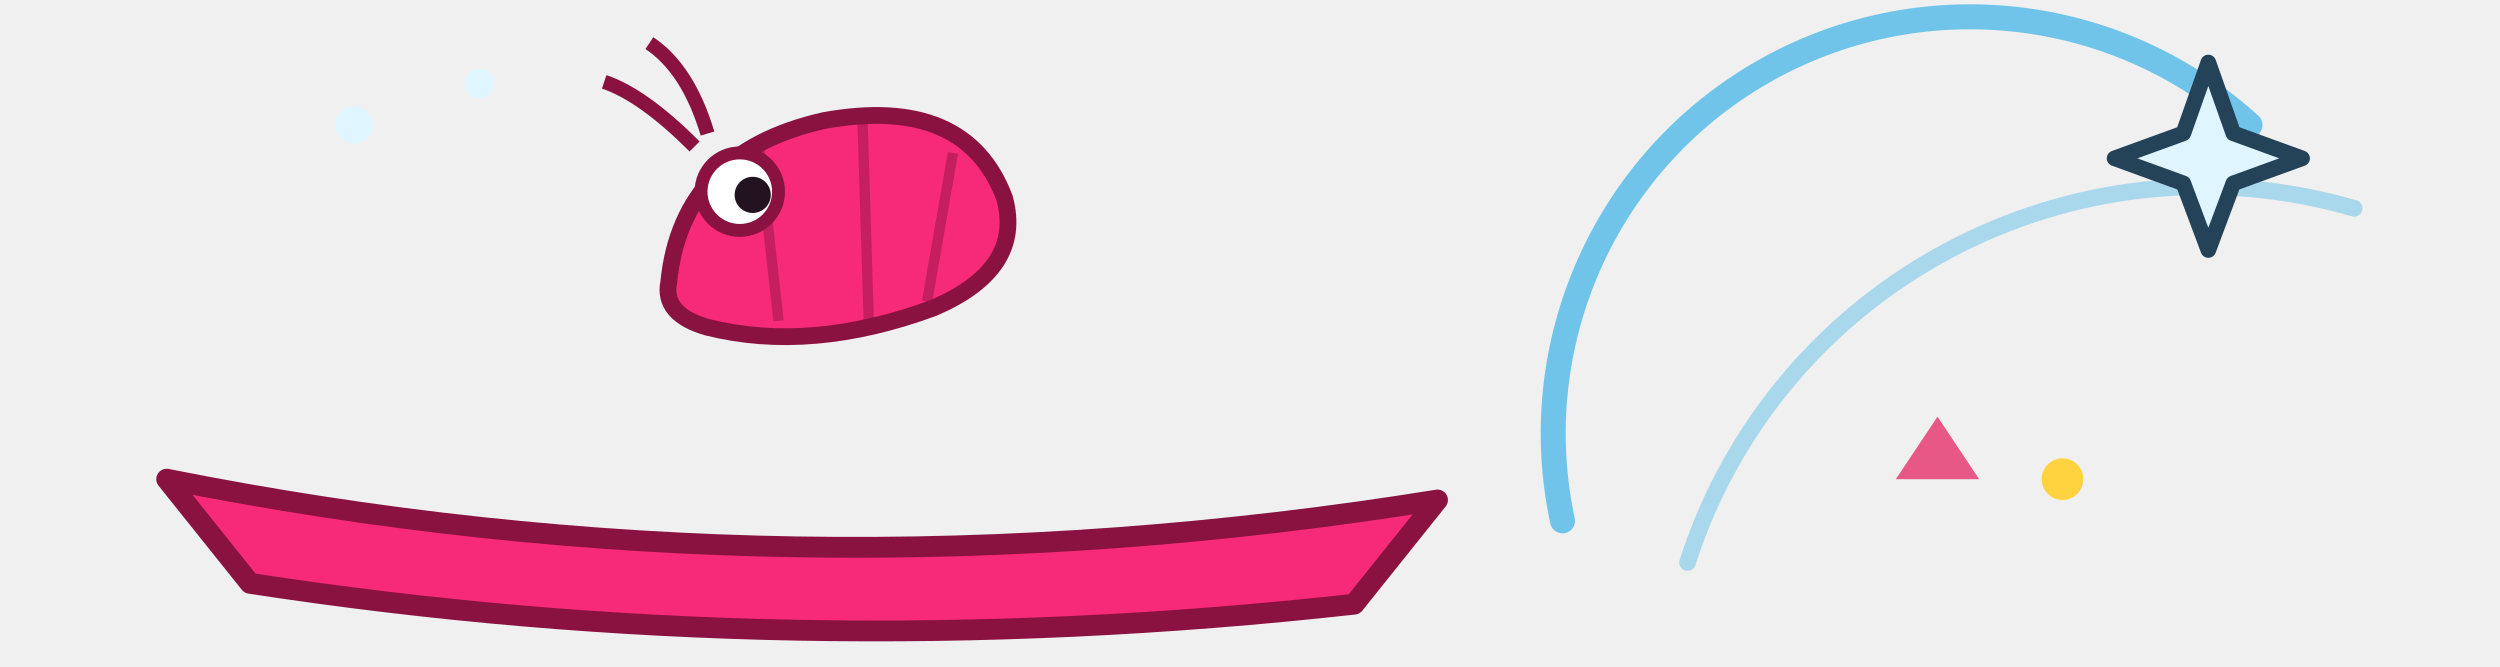
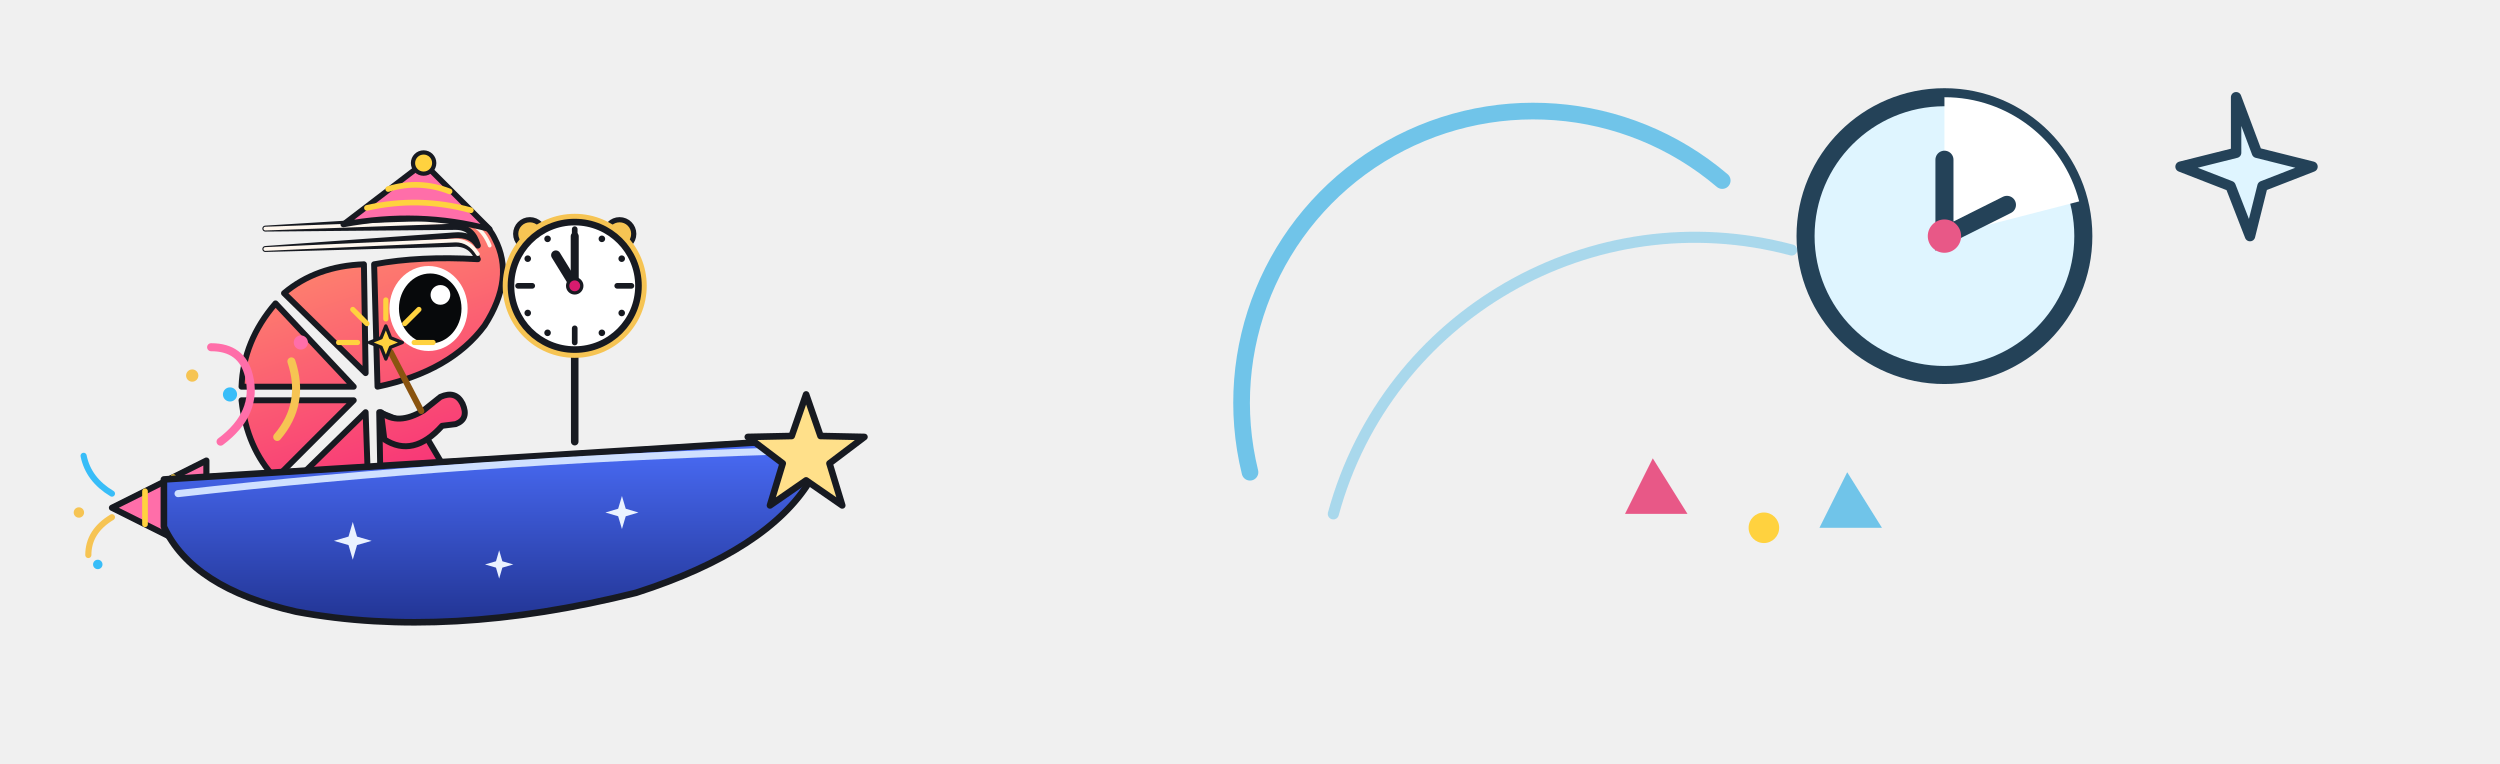
- <svg xmlns="http://www.w3.org/2000/svg" width="240" height="64" viewBox="0 0 240 64">
-   <path d="M150 50 A40 40 0 0 1 216 12" fill="none" stroke="#70c4e9" stroke-width="2.4" stroke-linecap="round" />
-   <path d="M162 54 A52 52 0 0 1 226 20" fill="none" stroke="#70c4e9" stroke-width="1.6" stroke-linecap="round" opacity="0.55" />
-   <path d="M212 6 L214.4 12.8 L221 15.2 L214.4 17.6 L212 24 L209.6 17.6 L203 15.2 L209.6 12.8Z" fill="#dff5ff" stroke="#244258" stroke-width="1.5" stroke-linejoin="round" />
-   <path d="M16 46 Q76 58 138 48 L130 58 Q76 64 24 56Z" fill="#f72a79" stroke="#8a1240" stroke-width="2" stroke-linejoin="round" />
-   <g transform="translate(58 6) scale(0.62)">
-     <path d="M10 34 Q12 14 34 9 Q56 5 62 21 Q65 32 51 38 Q32 45 16 41 Q9 39 10 34Z" fill="#f72a79" stroke="#8a1240" stroke-width="2.6" />
-     <path d="M24 13 L27 40 M40 9 L41 41 M54 14 L50 37" fill="none" stroke="#8a1240" stroke-width="1.6" opacity="0.45" />
-     <circle cx="21" cy="20" r="6" fill="#fff" stroke="#8a1240" stroke-width="2" />
-     <circle cx="23" cy="20.5" r="2.8" fill="#231320" />
-     <path d="M14 13 Q6 5 0 3 M16 11 Q13 1 7 -3" fill="none" stroke="#8a1240" stroke-width="2.2" />
+ <svg xmlns="http://www.w3.org/2000/svg" width="360" height="110" viewBox="0 0 360 110">
+   <g transform="translate(10 16) scale(0.34)">
+     <defs>
+       <linearGradient id="b-shrimp" gradientUnits="userSpaceOnUse" x1="25" y1="0" x2="85" y2="180">
+         <stop stop-color="#ff956b" />
+         <stop offset="1" stop-color="#f72a79" />
+       </linearGradient>
+       <linearGradient id="b-night-hull" gradientUnits="userSpaceOnUse" x1="180" y1="140" x2="180" y2="224">
+         <stop stop-color="#4a6cf7" />
+         <stop offset="1" stop-color="#1e2f8a" />
+       </linearGradient>
+       <linearGradient id="b-star-ram" gradientUnits="userSpaceOnUse" x1="312" y1="120" x2="312" y2="172">
+         <stop stop-color="#ffe08a" />
+         <stop offset="1" stop-color="#f0a92e" />
+       </linearGradient>
+     </defs>
+     <g stroke-linecap="round" stroke-linejoin="round">
+       <path d="M18 162 Q8 156 6 146" fill="none" stroke="#38bdf8" stroke-width="2.6" />
+       <path d="M18 172 Q8 178 8 188" fill="none" stroke="#f6c453" stroke-width="2.6" />
+       <circle cx="4" cy="170" r="2.2" fill="#f6c453" />
+       <circle cx="12" cy="192" r="2" fill="#38bdf8" />
+       <path d="M58 148 L18 168 L58 188 Z" fill="#ff6ea9" stroke="#171a21" stroke-width="2.6" />
+       <path d="M44 155 L44 181 M32 161 L32 175" fill="none" stroke="#ffd23f" stroke-width="2.4" />
+     </g>
+     <g transform="translate(70 44) scale(0.72)">
+       <g stroke="#171a21" stroke-width="3.5" stroke-linecap="round" stroke-linejoin="round">
+         <path d="M18 8 L131 1 Q147 1 153 14 Q165 37 147 65 Q127 92 84 101 L82 29 Q109 24 143 26 Q139 16 128 17 L18 20 L129 12 Q139 11 143 18 Q140 7 130 7Z" fill="url(#b-shrimp)" />
+         <path d="M76 29 Q48 30 29 46 L77 93Z" fill="url(#b-shrimp)" />
+         <path d="M24 52 Q5 74 4 101 L70 101Z" fill="url(#b-shrimp)" />
+         <path d="M4 109 Q7 137 24 155 L70 109Z" fill="url(#b-shrimp)" />
+         <path d="M77 116 L31 161 Q51 174 79 175Z" fill="url(#b-shrimp)" />
+         <path d="M85 116 L86 172 Q110 166 123 148 L110 126Z" fill="url(#b-shrimp)" />
+         <path d="M86 116 Q96 124 111 115 L121 107 Q130 103 134 111 Q138 120 130 123 L122 124 Q105 143 88 132Z" fill="url(#b-shrimp)" />
+       </g>
+       <ellipse cx="114" cy="55" rx="23" ry="25" fill="#fff" />
+       <ellipse cx="115" cy="55" rx="18.4" ry="20.6" fill="#07090b" />
+       <circle cx="121" cy="47" r="5.8" fill="#fff" />
+       <path d="M18 8 L130 4 Q144 3 150 18 M18 20 L130 15 Q138 15 143 23" fill="none" stroke="#fff7ee" stroke-width="2.2" stroke-linecap="round" />
+     </g>
+     <path d="M40 156 L296 140 Q312 144 314 156 Q296 186 240 204 Q160 224 96 212 Q52 202 40 176 Z" fill="url(#b-night-hull)" stroke="#171a21" stroke-width="2.8" stroke-linejoin="round" />
+     <path d="M46 162 Q170 148 300 144" fill="none" stroke="#cfe0ff" stroke-width="3" stroke-linecap="round" />
+     <g fill="#eaf2ff">
+       <path d="M0 -8 L1.8 -1.8 L8 0 L1.8 1.8 L0 8 L-1.8 1.8 L-8 0 L-1.8 -1.8Z" transform="translate(120 182)" />
+       <path d="M0 -6 L1.35 -1.35 L6 0 L1.35 1.35 L0 6 L-1.35 1.35 L-6 0 L-1.35 -1.35Z" transform="translate(182 192)" />
+       <path d="M0 -7 L1.6 -1.6 L7 0 L1.6 1.6 L0 7 L-1.6 1.6 L-7 0 L-1.6 -1.6Z" transform="translate(234 170)" />
+     </g>
+     <path d="M0 -26 L6.1 -8.4 L24.7 -8 L9.9 3.2 L15.3 21 L0 10.4 L-15.3 21 L-9.9 3.2 L-24.7 -8 L-6.1 -8.4 Z" transform="translate(312 146)" fill="url(#b-star-ram)" stroke="#171a21" stroke-width="2.8" stroke-linejoin="round" />
+     <g fill="none" stroke-linecap="round">
+       <path d="M64 140 Q80 128 76 112 Q73 100 60 100" stroke="#ff6ea9" stroke-width="3.4" />
+       <path d="M88 138 Q100 124 94 106" stroke="#f6c453" stroke-width="3.4" />
+     </g>
+     <circle cx="68" cy="120" r="3" fill="#38bdf8" />
+     <circle cx="98" cy="98" r="3" fill="#ff6ea9" />
+     <circle cx="52" cy="112" r="2.6" fill="#f6c453" />
+     <g stroke-linecap="round" stroke-linejoin="round">
+       <path d="M214 140 L214 101" fill="none" stroke="#171a21" stroke-width="3.2" />
+       <circle cx="195" cy="52" r="6" fill="#f6c453" stroke="#171a21" stroke-width="2.2" />
+       <circle cx="233" cy="52" r="6" fill="#f6c453" stroke="#171a21" stroke-width="2.2" />
+       <circle cx="214" cy="74" r="29" fill="none" stroke="#f6c453" stroke-width="3" />
+       <circle cx="214" cy="74" r="27" fill="#fff" stroke="#171a21" stroke-width="2.8" />
+       <g stroke="#171a21" stroke-width="2.4">
+         <path d="M214 50 L214 56 M238 74 L232 74 M214 98 L214 92 M190 74 L196 74" />
+       </g>
+       <g fill="#171a21" stroke="none">
+         <circle cx="225.5" cy="54.1" r="1.4" />
+         <circle cx="233.9" cy="62.5" r="1.4" />
+         <circle cx="233.9" cy="85.5" r="1.4" />
+         <circle cx="225.5" cy="93.9" r="1.4" />
+         <circle cx="202.5" cy="93.9" r="1.4" />
+         <circle cx="194.1" cy="85.5" r="1.4" />
+         <circle cx="194.1" cy="62.5" r="1.4" />
+         <circle cx="202.5" cy="54.1" r="1.4" />
+       </g>
+       <path d="M214 74 L214 53" fill="none" stroke="#171a21" stroke-width="3.4" />
+       <path d="M214 74 L206 61" fill="none" stroke="#171a21" stroke-width="4" />
+       <circle cx="214" cy="74" r="3" fill="#d81b6e" stroke="#171a21" stroke-width="1.4" />
+     </g>
+     <g stroke-linecap="round" stroke-linejoin="round">
+       <path d="M116 48 L150 22 L178 50 Q148 42 116 48Z" fill="#ff6ea9" stroke="#171a21" stroke-width="2.4" />
+       <path d="M126 41 Q148 36 170 42 M135 33 Q148 29 161 34" fill="none" stroke="#ffd23f" stroke-width="2.4" />
+       <circle cx="150" cy="22" r="4.5" fill="#ffd23f" stroke="#171a21" stroke-width="1.8" />
+     </g>
+     <g stroke-linecap="round">
+       <path d="M149 127 L136 102" fill="none" stroke="#8a5410" stroke-width="2.6" />
+       <path d="M134 91 L136 96 L141 98 L136 100 L134 105 L132 100 L127 98 L132 96Z" fill="#ffd23f" stroke="#171a21" stroke-width="1.4" stroke-linejoin="round" />
+       <g fill="none" stroke="#ffd23f" stroke-width="2.2">
+         <path d="M134 88 L134 80 M146 98 L154 98 M122 98 L114 98 M142 90 L148 84 M126 90 L120 84" />
+       </g>
+     </g>
  </g>
-   <path d="M186 40 L190 46 L182 46Z" fill="#e85887" />
-   <circle cx="198" cy="46" r="2" fill="#ffd23f" />
-   <circle cx="34" cy="12" r="1.8" fill="#dff5ff" />
-   <circle cx="46" cy="8" r="1.4" fill="#dff5ff" />
+   <g transform="translate(180 34)">
+     <g fill="none" stroke="#70c4e9" stroke-linecap="round">
+       <path d="M0 34 A42 42 0 0 1 68 -8" stroke-width="2.4" />
+       <path d="M12 40 A54 54 0 0 1 78 2" stroke-width="1.6" opacity="0.55" />
+     </g>
+   </g>
+   <g transform="translate(280 34)">
+     <g>
+       <circle cx="0" cy="0" r="20" fill="#dff5ff" stroke="#244258" stroke-width="2.6" />
+       <path d="M0 -20 A20 20 0 0 1 19.4 -5 L0 0Z" fill="#fff" />
+       <path d="M0 -11 L0 0 L9 -4.5" fill="none" stroke="#244258" stroke-width="2.6" stroke-linecap="round" />
+       <circle cx="0" cy="0" r="2.4" fill="#e85887" />
+     </g>
+   </g>
+   <g transform="translate(238 66)">
+     <g>
+       <path d="M0 0 L5 8 L-4 8Z" fill="#e85887" />
+       <circle cx="16" cy="10" r="2.2" fill="#ffd23f" />
+       <path d="M28 2 L33 10 L24 10Z" fill="#70c4e9" />
+     </g>
+   </g>
+   <path d="M322 14 L325 22 L333 24 L325.8 26.8 L324 34 L321.2 26.8 L314 24 L322 22Z" fill="#dff5ff" stroke="#244258" stroke-width="1.5" stroke-linejoin="round" />
</svg>
